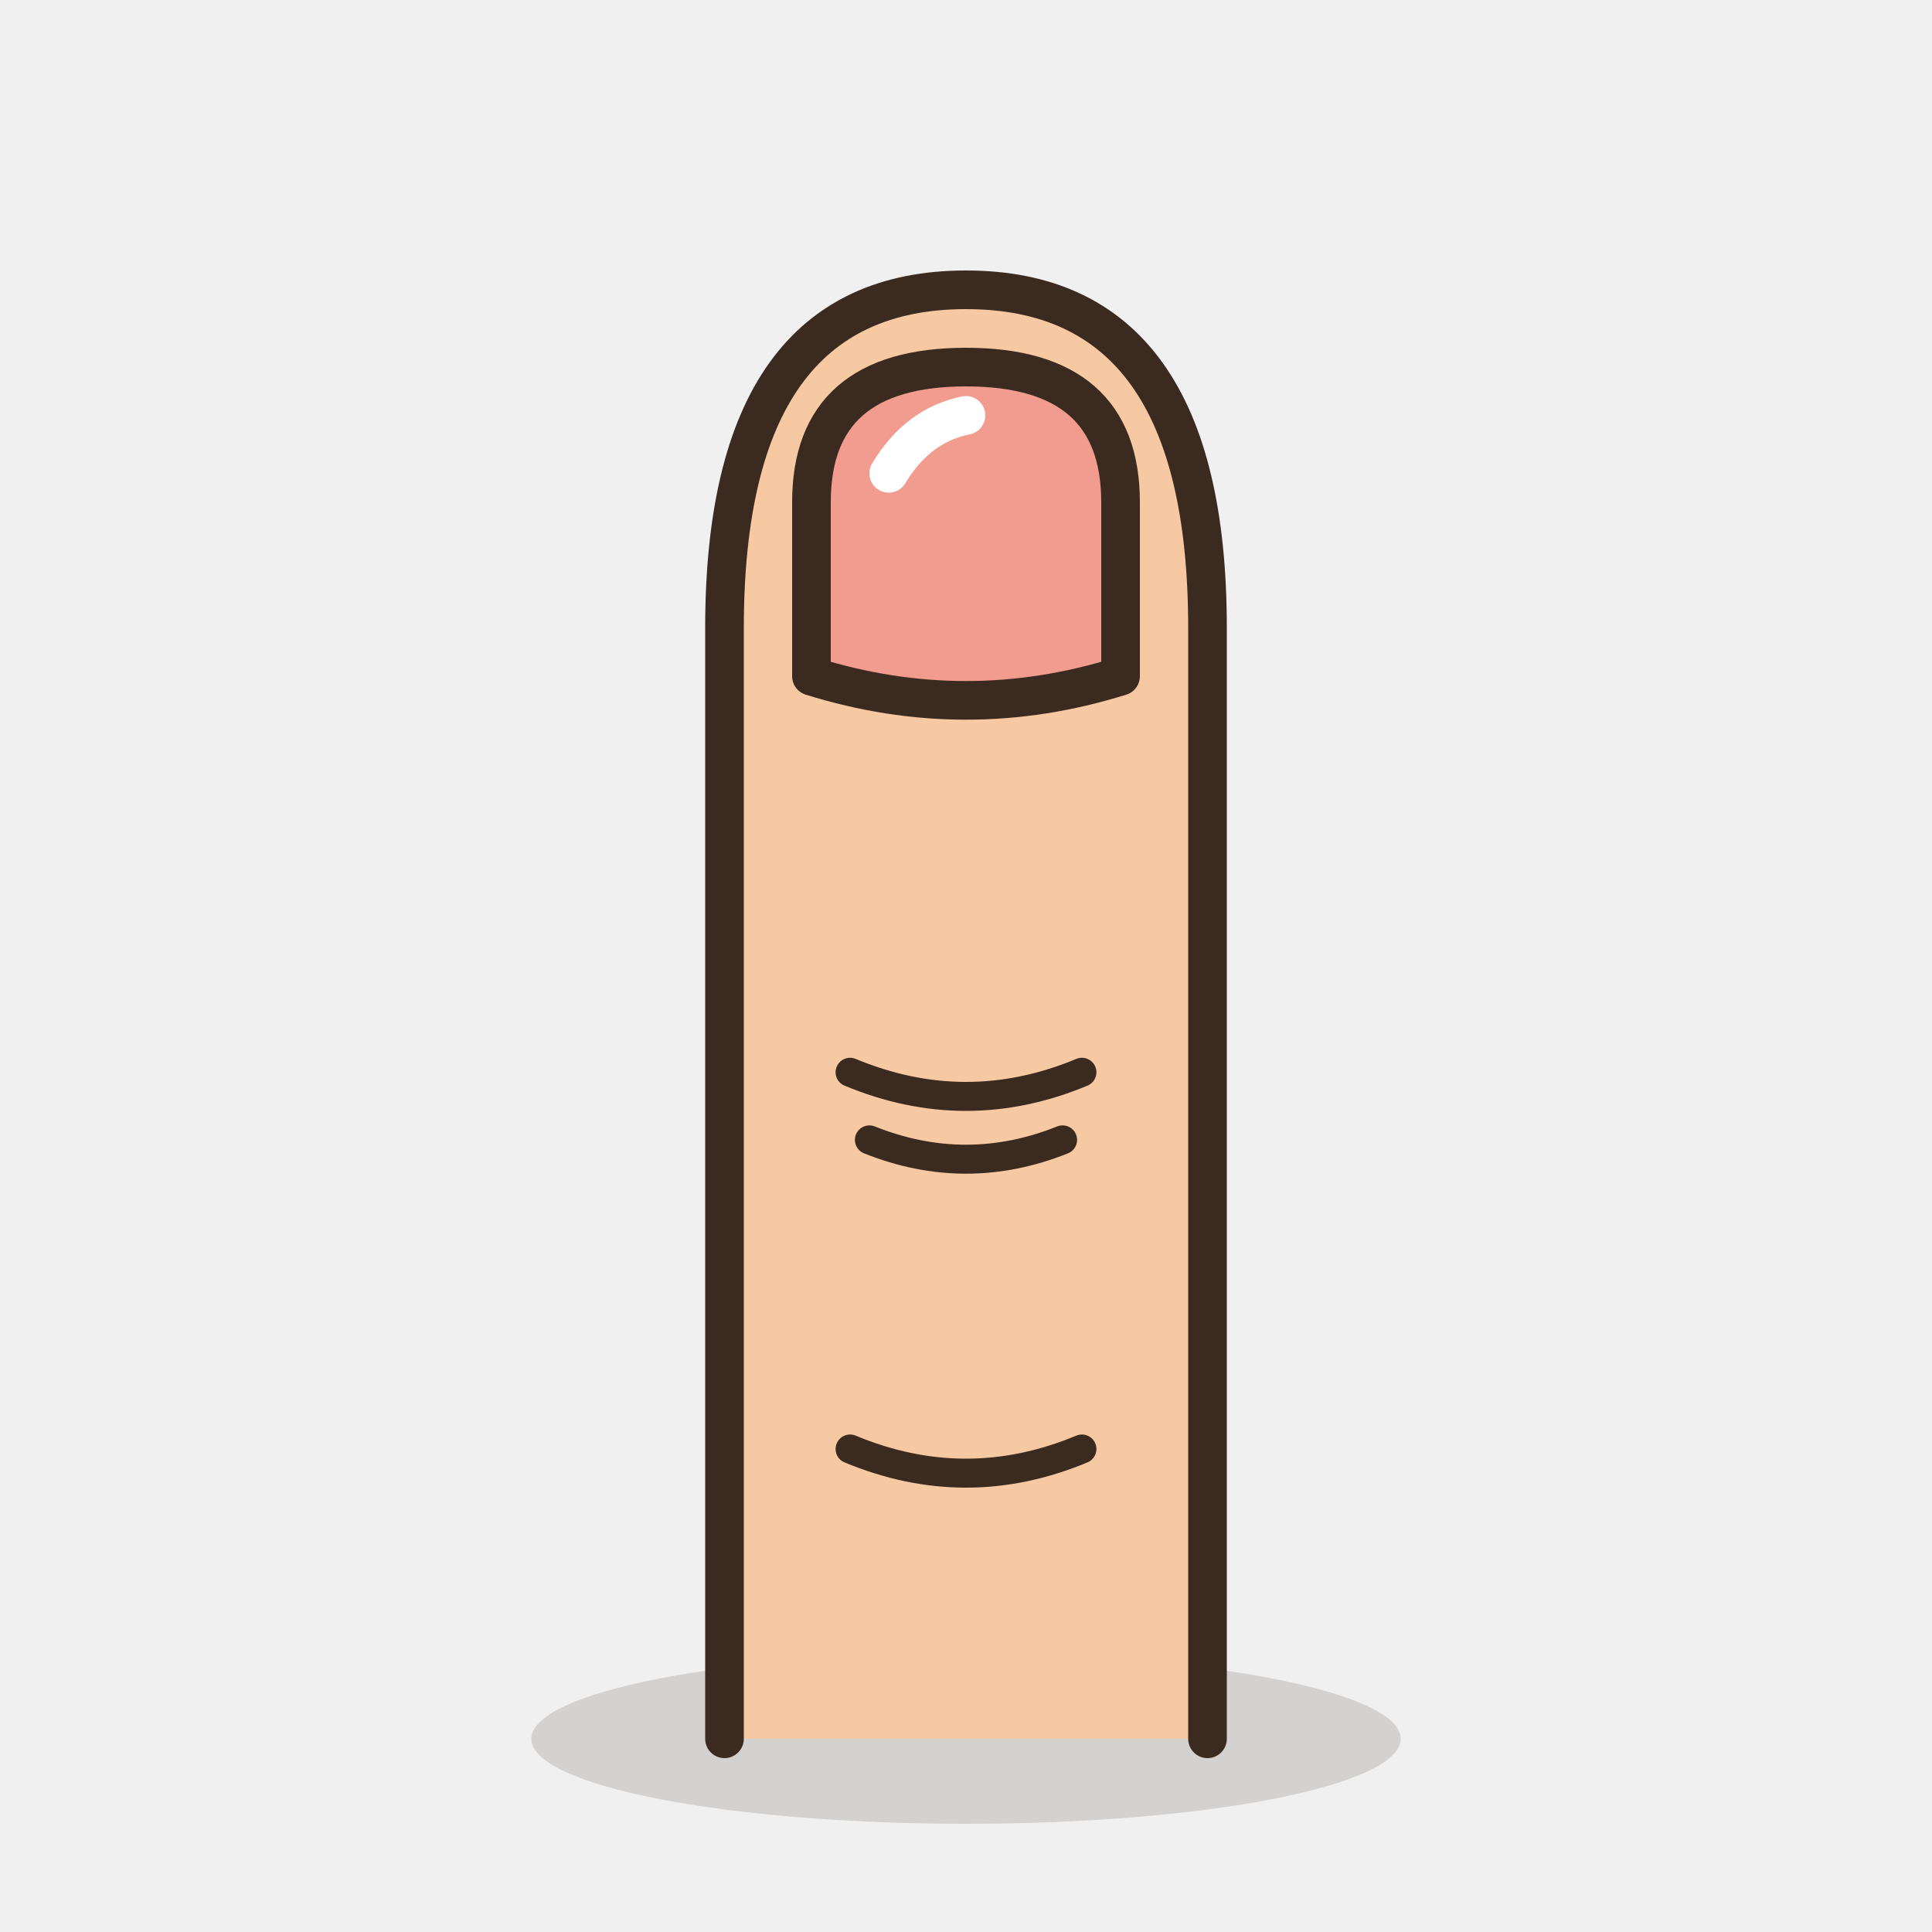
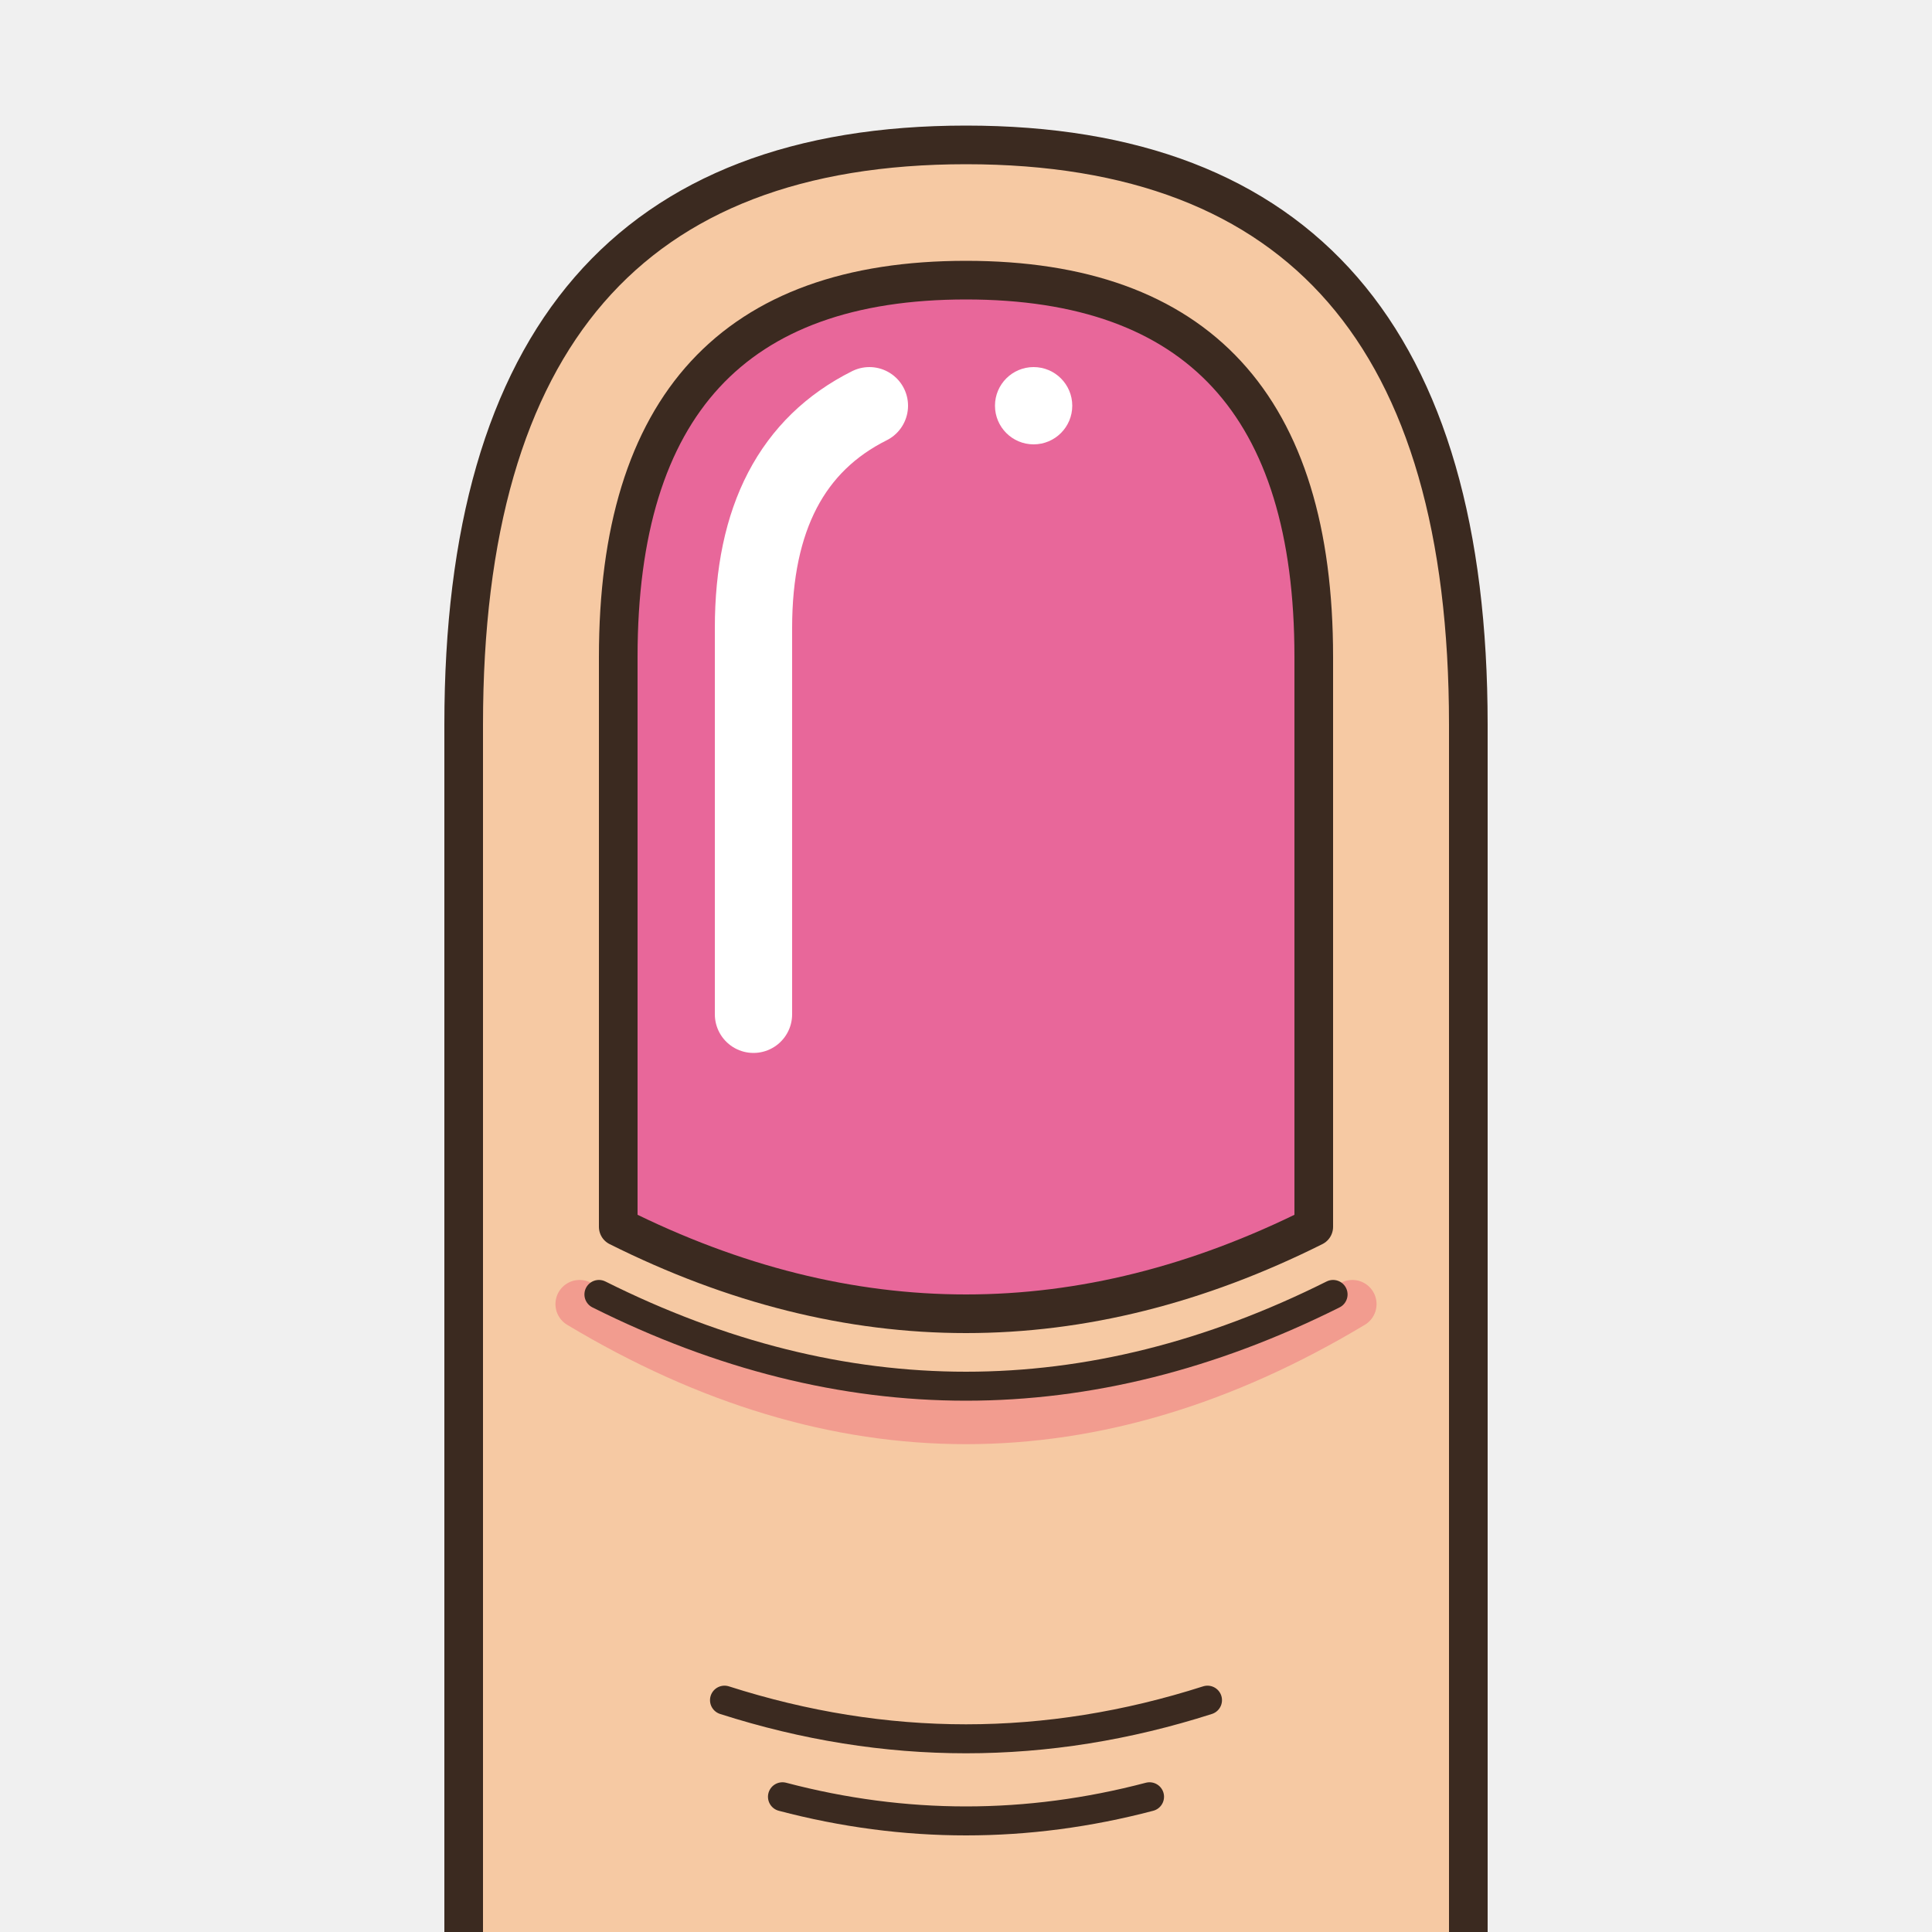
<svg xmlns="http://www.w3.org/2000/svg" viewBox="0 0 400 400" width="400" height="400">
-   <ellipse cx="200" cy="360" rx="90" ry="17.6" fill="#3B2A20" fill-opacity="0.15" />
-   <path d="M150 360 L150 130 Q150 60 200 60 Q250 60 250 130 L250 360" fill="#F6C9A3" stroke="#3B2A20" stroke-width="8" stroke-linejoin="round" stroke-linecap="round" />
-   <path d="M168 140 L168 104 Q168 76 200 76 Q232 76 232 104 L232 140 Q200 150 168 140 Z" fill="#F29C8F" stroke="#3B2A20" stroke-width="8" stroke-linejoin="round" stroke-linecap="round" />
-   <path d="M184 98 Q190 88 200 86" fill="none" stroke="#FFFFFF" stroke-width="8" stroke-linecap="round" stroke-linejoin="round" />
-   <path d="M176 222 Q200 232 224 222" fill="none" stroke="#3B2A20" stroke-width="6" stroke-linecap="round" stroke-linejoin="round" />
-   <path d="M180 236 Q200 244 220 236" fill="none" stroke="#3B2A20" stroke-width="6" stroke-linecap="round" stroke-linejoin="round" />
-   <path d="M176 300 Q200 310 224 300" fill="none" stroke="#3B2A20" stroke-width="6" stroke-linecap="round" stroke-linejoin="round" />
+   <path d="M96 412 L96 150 Q96 30 200 30 Q304 30 304 150 L304 412" fill="#F6C9A3" stroke="#3B2A20" stroke-width="8" stroke-linejoin="round" stroke-linecap="round" />
+   <path d="M120 270 Q200 318 280 270" fill="none" stroke="#F29C8F" stroke-width="10" stroke-linecap="round" stroke-linejoin="round" />
+   <path d="M128 254 L128 136 Q128 58 200 58 Q272 58 272 136 L272 254 Q200 290 128 254 Z" fill="#E8679A" stroke="#3B2A20" stroke-width="8" stroke-linejoin="round" stroke-linecap="round" />
+   <path d="M124 268 Q200 306 276 268" fill="none" stroke="#3B2A20" stroke-width="6" stroke-linecap="round" stroke-linejoin="round" />
+   <path d="M156 210 L156 130 Q156 96 180 84" fill="none" stroke="#FFFFFF" stroke-width="16" stroke-linecap="round" stroke-linejoin="round" />
+   <circle cx="214" cy="84" r="8" fill="#FFFFFF" />
+   <path d="M150 352 Q200 368 250 352" fill="none" stroke="#3B2A20" stroke-width="6" stroke-linecap="round" stroke-linejoin="round" />
+   <path d="M162 372 Q200 382 238 372" fill="none" stroke="#3B2A20" stroke-width="6" stroke-linecap="round" stroke-linejoin="round" />
</svg>
